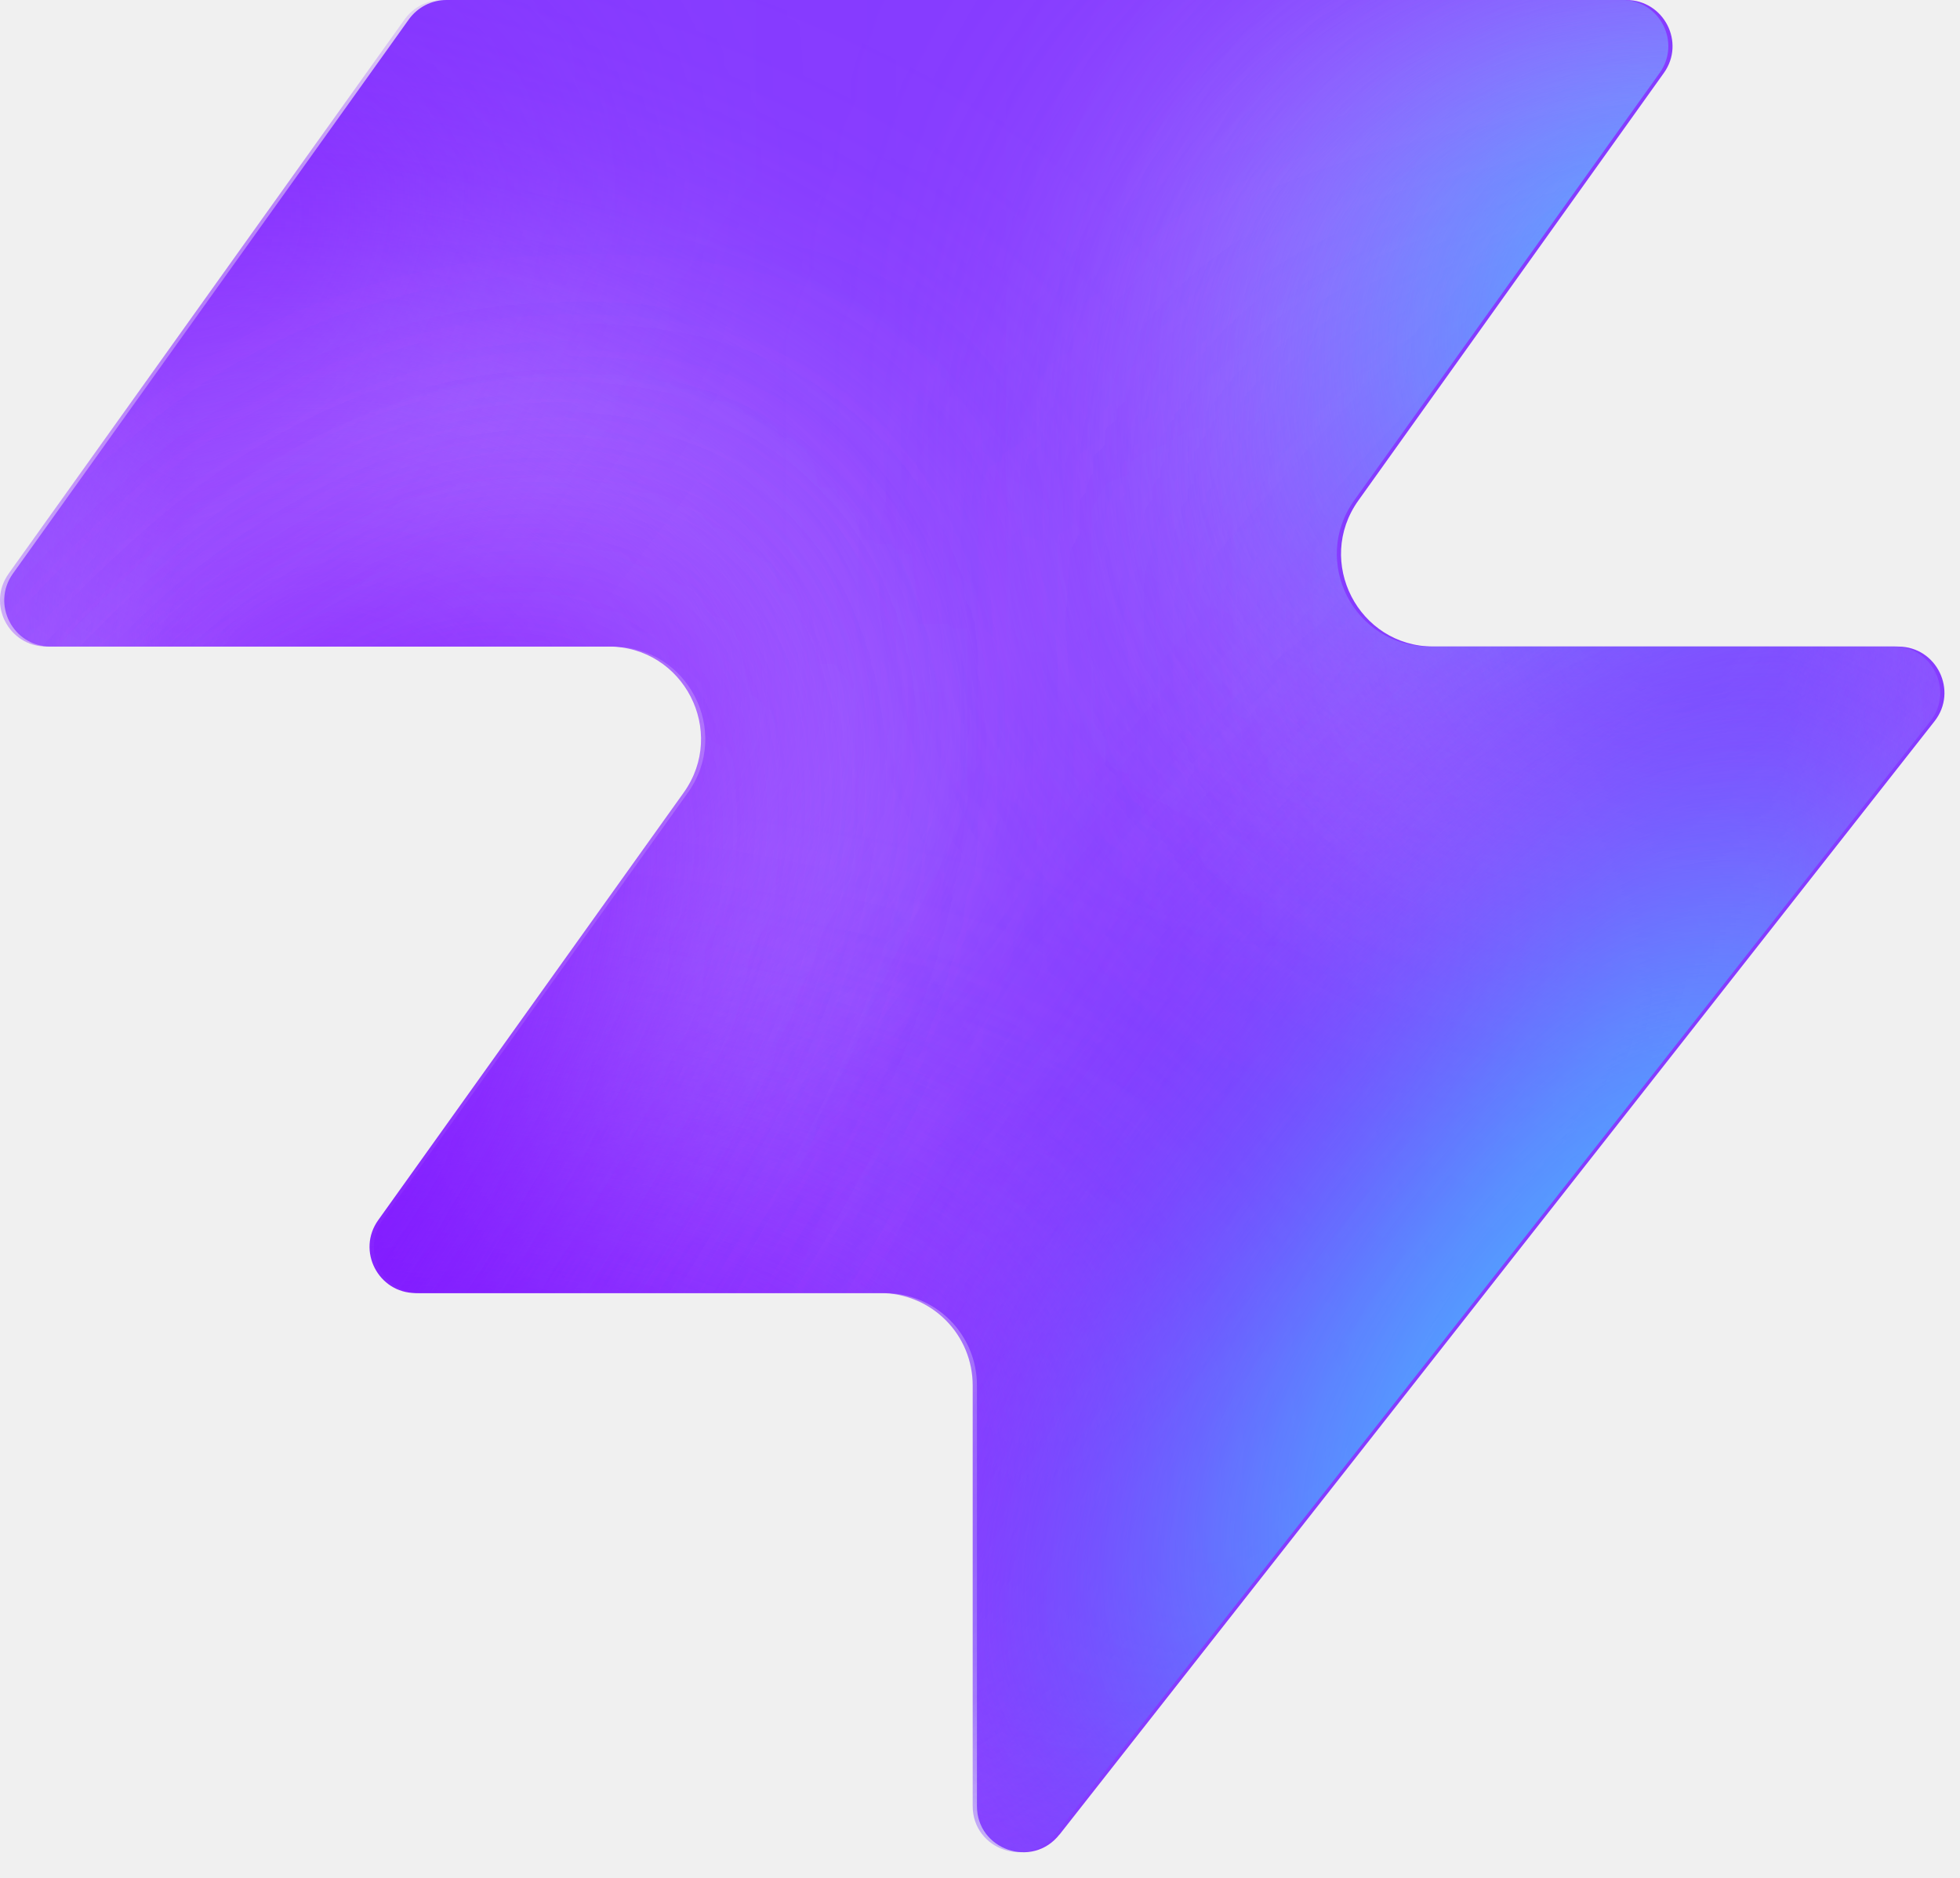
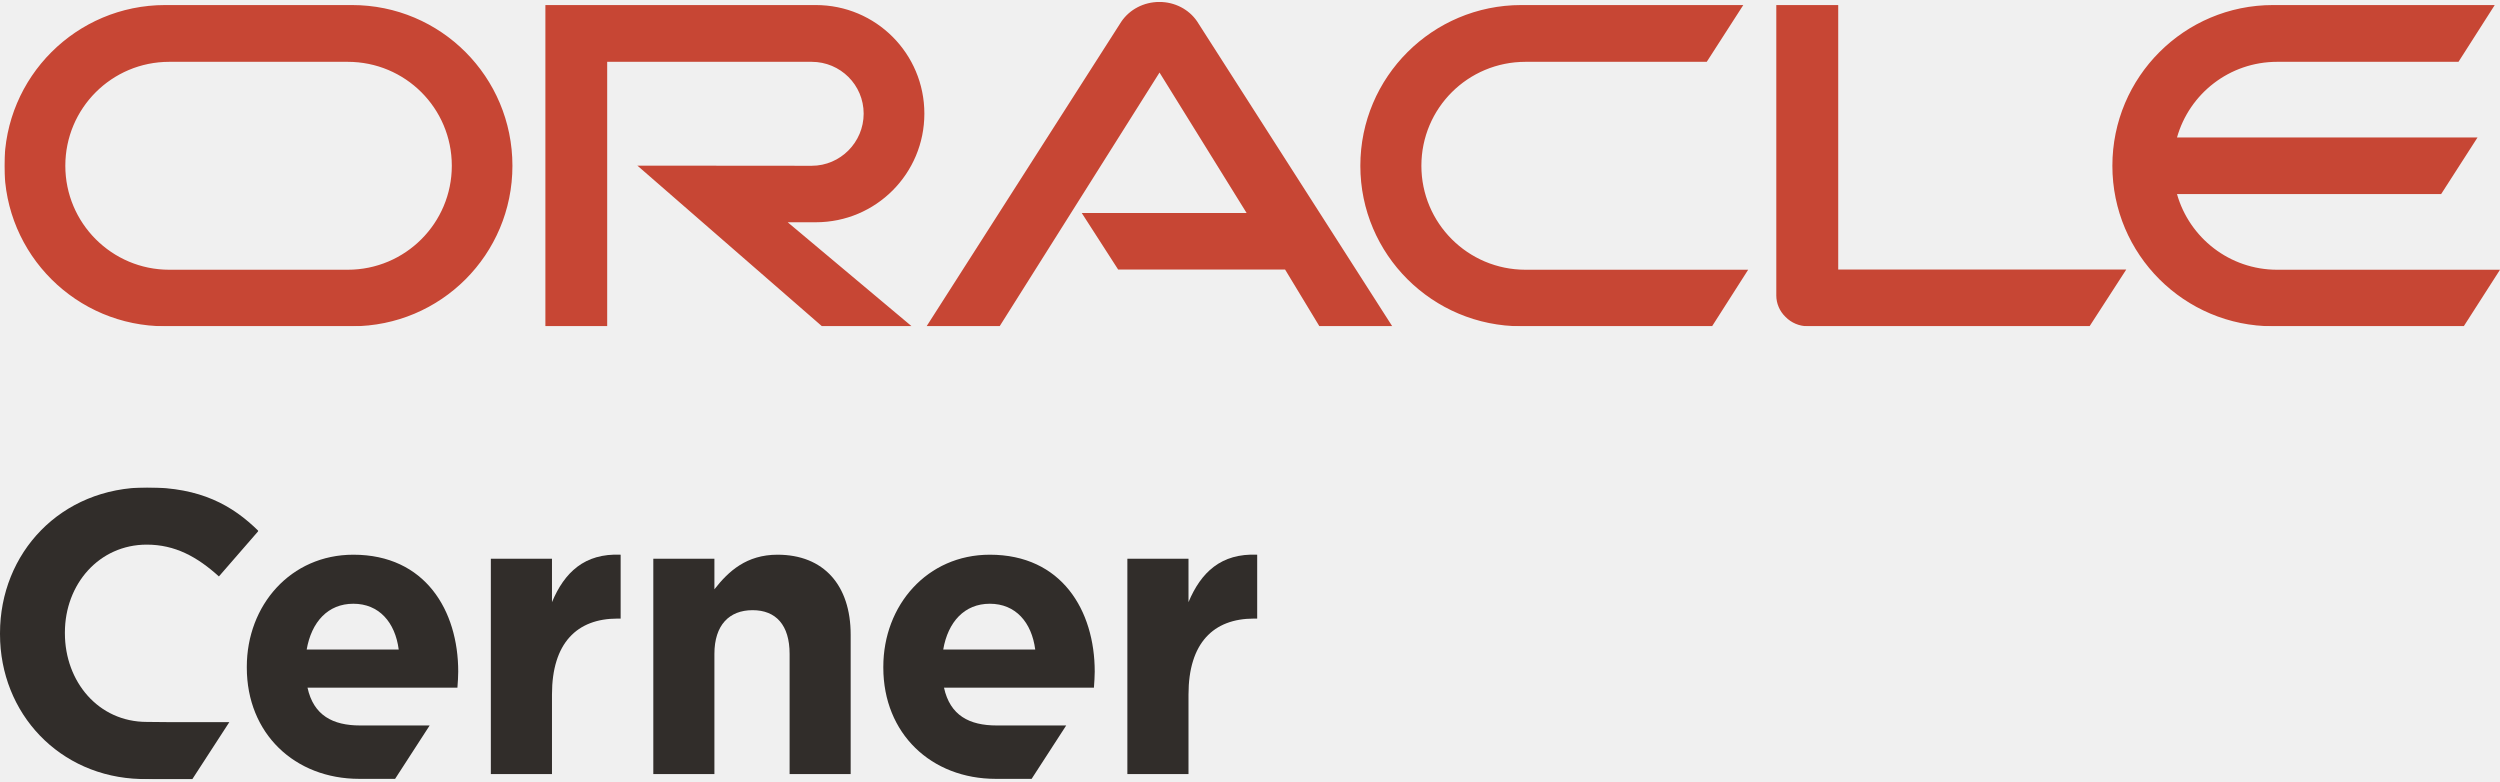
- <svg xmlns="http://www.w3.org/2000/svg" width="48" height="46" fill="none" viewBox="0 0 48 46">
-   <path fill="#863bff" d="M25.946 44.938c-.664.845-2.021.375-2.021-.698V33.937a2.26 2.26 0 0 0-2.262-2.262H10.287c-.92 0-1.456-1.04-.92-1.788l7.48-10.471c1.07-1.497 0-3.578-1.842-3.578H1.237c-.92 0-1.456-1.04-.92-1.788L10.013.474c.214-.297.556-.474.92-.474h28.894c.92 0 1.456 1.04.92 1.788l-7.48 10.471c-1.07 1.498 0 3.579 1.842 3.579h11.377c.943 0 1.473 1.088.89 1.83L25.947 44.94z" style="fill:#863bff;fill:color(display-p3 .525 .23 1);fill-opacity:1" />
-   <mask id="a" width="48" height="46" x="0" y="0" maskUnits="userSpaceOnUse" style="mask-type:alpha">
-     <path fill="#000" d="M25.842 44.938c-.664.844-2.021.375-2.021-.698V33.937a2.26 2.26 0 0 0-2.262-2.262H10.183c-.92 0-1.456-1.04-.92-1.788l7.48-10.471c1.07-1.498 0-3.579-1.842-3.579H1.133c-.92 0-1.456-1.04-.92-1.787L9.91.473c.214-.297.556-.474.92-.474h28.894c.92 0 1.456 1.04.92 1.788l-7.48 10.471c-1.07 1.498 0 3.578 1.842 3.578h11.377c.943 0 1.473 1.088.89 1.832L25.843 44.94z" style="fill:#000;fill-opacity:1" />
-   </mask>
-   <g mask="url(#a)">
-     <g filter="url(#b)">
-       <ellipse cx="5.508" cy="14.704" fill="#ede6ff" rx="5.508" ry="14.704" style="fill:#ede6ff;fill:color(display-p3 .927 .903 1);fill-opacity:1" transform="matrix(.00324 1 1 -.00324 -4.47 31.516)" />
-     </g>
-     <g filter="url(#c)">
-       <ellipse cx="10.399" cy="29.851" fill="#ede6ff" rx="10.399" ry="29.851" style="fill:#ede6ff;fill:color(display-p3 .927 .903 1);fill-opacity:1" transform="matrix(.00324 1 1 -.00324 -39.328 7.883)" />
-     </g>
-     <g filter="url(#d)">
-       <ellipse cx="5.508" cy="30.487" fill="#7e14ff" rx="5.508" ry="30.487" style="fill:#7e14ff;fill:color(display-p3 .492 .077 1);fill-opacity:1" transform="rotate(89.814 -25.913 -14.639)scale(1 -1)" />
-     </g>
-     <g filter="url(#e)">
-       <ellipse cx="5.508" cy="30.599" fill="#7e14ff" rx="5.508" ry="30.599" style="fill:#7e14ff;fill:color(display-p3 .492 .077 1);fill-opacity:1" transform="rotate(89.814 -32.644 -3.334)scale(1 -1)" />
-     </g>
-     <g filter="url(#f)">
-       <ellipse cx="5.508" cy="30.599" fill="#7e14ff" rx="5.508" ry="30.599" style="fill:#7e14ff;fill:color(display-p3 .492 .077 1);fill-opacity:1" transform="matrix(.00324 1 1 -.00324 -34.34 30.47)" />
-     </g>
-     <g filter="url(#g)">
-       <ellipse cx="14.072" cy="22.078" fill="#ede6ff" rx="14.072" ry="22.078" style="fill:#ede6ff;fill:color(display-p3 .927 .903 1);fill-opacity:1" transform="rotate(93.35 24.506 48.493)scale(-1 1)" />
-     </g>
-     <g filter="url(#h)">
-       <ellipse cx="3.47" cy="21.501" fill="#7e14ff" rx="3.47" ry="21.501" style="fill:#7e14ff;fill:color(display-p3 .492 .077 1);fill-opacity:1" transform="rotate(89.009 28.708 47.59)scale(-1 1)" />
-     </g>
-     <g filter="url(#i)">
-       <ellipse cx="3.47" cy="21.501" fill="#7e14ff" rx="3.47" ry="21.501" style="fill:#7e14ff;fill:color(display-p3 .492 .077 1);fill-opacity:1" transform="rotate(89.009 28.708 47.59)scale(-1 1)" />
-     </g>
-     <g filter="url(#j)">
-       <ellipse cx=".387" cy="8.972" fill="#7e14ff" rx="4.407" ry="29.108" style="fill:#7e14ff;fill:color(display-p3 .492 .077 1);fill-opacity:1" transform="rotate(39.51 .387 8.972)" />
-     </g>
-     <g filter="url(#k)">
-       <ellipse cx="47.523" cy="-6.092" fill="#7e14ff" rx="4.407" ry="29.108" style="fill:#7e14ff;fill:color(display-p3 .492 .077 1);fill-opacity:1" transform="rotate(37.892 47.523 -6.092)" />
-     </g>
-     <g filter="url(#l)">
-       <ellipse cx="41.412" cy="6.333" fill="#47bfff" rx="5.971" ry="9.665" style="fill:#47bfff;fill:color(display-p3 .28 .748 1);fill-opacity:1" transform="rotate(37.892 41.412 6.333)" />
-     </g>
-     <g filter="url(#m)">
-       <ellipse cx="-1.879" cy="38.332" fill="#7e14ff" rx="4.407" ry="29.108" style="fill:#7e14ff;fill:color(display-p3 .492 .077 1);fill-opacity:1" transform="rotate(37.892 -1.88 38.332)" />
-     </g>
-     <g filter="url(#n)">
-       <ellipse cx="-1.879" cy="38.332" fill="#7e14ff" rx="4.407" ry="29.108" style="fill:#7e14ff;fill:color(display-p3 .492 .077 1);fill-opacity:1" transform="rotate(37.892 -1.88 38.332)" />
-     </g>
-     <g filter="url(#o)">
-       <ellipse cx="35.651" cy="29.907" fill="#7e14ff" rx="4.407" ry="29.108" style="fill:#7e14ff;fill:color(display-p3 .492 .077 1);fill-opacity:1" transform="rotate(37.892 35.651 29.907)" />
-     </g>
-     <g filter="url(#p)">
-       <ellipse cx="38.418" cy="32.4" fill="#47bfff" rx="5.971" ry="15.297" style="fill:#47bfff;fill:color(display-p3 .28 .748 1);fill-opacity:1" transform="rotate(37.892 38.418 32.4)" />
+ <svg xmlns="http://www.w3.org/2000/svg" xmlns:xlink="http://www.w3.org/1999/xlink" width="240px" height="75px" viewBox="0 0 640 199" version="1.1">
+   <defs>
+     <polygon id="path-1" points="0 0 638.879 0 638.879 83.025 0 83.025" />
+     <polygon id="path-3" points="0 0 66.162 0 66.162 74.723 0 74.723" />
+   </defs>
+   <g id="Page-1" stroke="none" stroke-width="1" fill="none" fill-rule="evenodd">
+     <g id="flywire-oracle-cerner-together" transform="translate(-974, -100)">
+       <g id="Partnership-Module" transform="translate(50, 0)">
+         <g id="Oracle-Cerner-Stacked" transform="translate(924, 100)">
+           <g id="Group-3" transform="translate(1.121217, 0)">
+             <mask id="mask-2" fill="white">
+               <use xlink:href="#path-1" />
+             </mask>
+             <g id="Clip-2" />
+             <path d="M581.828,68.554 C569.64,68.554 559.365,60.375 556.192,49.189 L623.807,49.189 L633.125,34.693 L556.192,34.693 C559.352,23.481 569.64,15.327 581.828,15.327 L628.252,15.327 L637.532,0.793 L580.77,0.793 C558.068,0.793 539.647,19.202 539.647,41.94 C539.647,64.654 558.068,83.025 580.77,83.025 L629.599,83.025 L638.879,68.554 L581.828,68.554 L581.828,68.554 Z M388.337,83.025 L437.166,83.025 L446.408,68.554 L389.42,68.554 C374.651,68.554 362.753,56.612 362.753,41.94 C362.753,27.205 374.651,15.327 389.42,15.327 L435.807,15.327 L445.162,0.793 L388.337,0.793 C365.598,0.793 347.126,19.202 347.126,41.94 C347.126,64.654 365.598,83.025 388.337,83.025 L388.337,83.025 Z M87.893,68.554 L42.212,68.554 C27.512,68.554 15.601,56.612 15.601,41.94 C15.601,27.205 27.512,15.327 42.212,15.327 L87.893,15.327 C102.644,15.327 114.543,27.205 114.543,41.94 C114.543,56.612 102.644,68.554 87.893,68.554 L87.893,68.554 Z M41.162,83.025 L88.989,83.025 C111.741,83.025 130.061,64.654 130.061,41.94 C130.061,19.202 111.741,0.793 88.989,0.793 L41.162,0.793 C18.434,0.793 0,19.202 0,41.94 C0,64.654 18.434,83.025 41.162,83.025 L41.162,83.025 Z M207.725,56.399 C223.13,56.399 235.517,43.941 235.517,28.59 C235.517,13.237 223.13,0.793 207.725,0.793 L138.498,0.793 L138.498,83.025 L154.319,83.025 L154.319,15.327 L206.673,15.327 C214.021,15.327 219.976,21.253 219.976,28.59 C219.976,35.913 214.021,41.94 206.673,41.94 L162.056,41.902 L209.311,83.025 L232.268,83.025 L200.529,56.399 L207.725,56.399 L207.725,56.399 Z M469.464,68.504 L469.464,0.793 L453.611,0.793 L453.611,75.16 C453.611,77.186 454.467,79.175 455.953,80.609 C457.464,82.17 459.541,83.025 461.72,83.025 L533.805,83.025 L543.198,68.504 L469.464,68.504 L469.464,68.504 Z M275.809,54.033 L318.016,54.033 L295.716,18.07 L254.782,83.025 L236.083,83.025 L285.92,5.071 C288.048,1.913 291.7,-0 295.691,-0 C299.594,-0 303.182,1.85 305.31,4.932 L355.298,83.025 L336.65,83.025 L327.862,68.504 L285.127,68.504 L275.809,54.033 Z" id="Fill-1" fill="#C74634" mask="url(#mask-2)" />
+           </g>
+           <path d="M90.458,154.058 C97.03,154.058 101.156,158.793 102.072,165.779 L78.512,165.779 C79.75,158.686 83.965,154.058 90.458,154.058 L90.458,154.058 Z M109.992,185.22 L92.195,185.22 C85.205,185.22 80.267,182.641 78.722,175.544 L117.098,175.544 C117.205,174.105 117.305,172.669 117.305,171.433 C117.305,155.801 108.87,141.505 90.458,141.505 C74.398,141.505 63.183,154.459 63.183,170.195 L63.183,170.408 C63.183,187.27 75.421,198.888 91.998,198.888 L101.147,198.888 L109.992,185.22 Z" id="Fill-4" fill="#312D2A" />
+           <path d="M125.656,142.532 L141.307,142.532 L141.307,153.649 C144.496,146.032 149.643,141.098 158.885,141.504 L158.885,157.858 L158.078,157.858 C147.684,157.858 141.307,164.134 141.307,177.291 L141.307,197.657 L125.656,197.657 L125.656,142.532 Z" id="Fill-6" fill="#312D2A" />
+           <path d="M253.394,154.058 C259.979,154.058 264.105,158.793 265.019,165.779 L241.466,165.779 C242.688,158.686 246.917,154.058 253.394,154.058 L253.394,154.058 Z M272.948,185.22 L255.146,185.22 C248.136,185.22 243.212,182.641 241.663,175.544 L280.045,175.544 C280.143,174.105 280.25,172.669 280.25,171.433 C280.25,155.801 271.815,141.505 253.394,141.505 C237.345,141.505 226.129,154.459 226.129,170.195 L226.129,170.408 C226.129,187.27 238.369,198.888 254.934,198.888 L264.094,198.888 L272.948,185.22 Z" id="Fill-8" fill="#312D2A" />
+           <path d="M288.606,142.532 L304.257,142.532 L304.257,153.649 C307.439,146.032 312.59,141.098 321.84,141.504 L321.84,157.858 L321.011,157.858 C310.62,157.858 304.257,164.134 304.257,177.291 L304.257,197.657 L288.606,197.657 L288.606,142.532 Z" id="Fill-10" fill="#312D2A" />
+           <path d="M182.888,197.657 L167.247,197.657 L167.247,142.533 L182.888,142.533 L182.888,150.363 C186.497,145.727 191.118,141.505 199.049,141.505 C210.885,141.505 217.771,149.33 217.771,161.978 L217.771,197.657 L202.139,197.657 L202.139,166.902 C202.139,159.502 198.634,155.705 192.663,155.705 C186.7,155.705 182.888,159.502 182.888,166.902 L182.888,197.657 Z" id="Fill-12" fill="#312D2A" />
+           <g id="Group-16" transform="translate(0, 124.2772)">
+             <mask id="mask-4" fill="white">
+               <use xlink:href="#path-3" />
+             </mask>
+             <g id="Clip-15" />
+             <path d="M42.947,60.084 L58.712,60.084 L49.211,74.723 L39.93,74.723 L35.953,74.65 C15.245,74.083 -0,57.913 -0,37.547 L-0,37.34 C-0,16.812 15.485,0 37.668,0 C51.301,0 59.454,4.54 66.162,11.144 L56.039,22.791 C50.472,17.747 44.799,14.649 37.569,14.649 C25.386,14.649 16.614,24.756 16.614,37.136 L16.614,37.34 C16.614,49.719 25.181,60.033 37.569,60.033 L42.947,60.084 Z" id="Fill-14" fill="#312D2A" mask="url(#mask-4)" />
+           </g>
+         </g>
+       </g>
    </g>
  </g>
-   <defs>
-     <filter id="b" width="60.045" height="41.654" x="-19.77" y="16.149" color-interpolation-filters="sRGB" filterUnits="userSpaceOnUse">
-       <feFlood flood-opacity="0" result="BackgroundImageFix" />
-       <feBlend in="SourceGraphic" in2="BackgroundImageFix" result="shape" />
-       <feGaussianBlur result="effect1_foregroundBlur_2002_17158" stdDeviation="7.659" />
-     </filter>
-     <filter id="c" width="90.34" height="51.437" x="-54.613" y="-7.533" color-interpolation-filters="sRGB" filterUnits="userSpaceOnUse">
-       <feFlood flood-opacity="0" result="BackgroundImageFix" />
-       <feBlend in="SourceGraphic" in2="BackgroundImageFix" result="shape" />
-       <feGaussianBlur result="effect1_foregroundBlur_2002_17158" stdDeviation="7.659" />
-     </filter>
-     <filter id="d" width="79.355" height="29.4" x="-49.64" y="2.03" color-interpolation-filters="sRGB" filterUnits="userSpaceOnUse">
-       <feFlood flood-opacity="0" result="BackgroundImageFix" />
-       <feBlend in="SourceGraphic" in2="BackgroundImageFix" result="shape" />
-       <feGaussianBlur result="effect1_foregroundBlur_2002_17158" stdDeviation="4.596" />
-     </filter>
-     <filter id="e" width="79.579" height="29.4" x="-45.045" y="20.029" color-interpolation-filters="sRGB" filterUnits="userSpaceOnUse">
-       <feFlood flood-opacity="0" result="BackgroundImageFix" />
-       <feBlend in="SourceGraphic" in2="BackgroundImageFix" result="shape" />
-       <feGaussianBlur result="effect1_foregroundBlur_2002_17158" stdDeviation="4.596" />
-     </filter>
-     <filter id="f" width="79.579" height="29.4" x="-43.513" y="21.178" color-interpolation-filters="sRGB" filterUnits="userSpaceOnUse">
-       <feFlood flood-opacity="0" result="BackgroundImageFix" />
-       <feBlend in="SourceGraphic" in2="BackgroundImageFix" result="shape" />
-       <feGaussianBlur result="effect1_foregroundBlur_2002_17158" stdDeviation="4.596" />
-     </filter>
-     <filter id="g" width="74.749" height="58.852" x="15.756" y="-17.901" color-interpolation-filters="sRGB" filterUnits="userSpaceOnUse">
-       <feFlood flood-opacity="0" result="BackgroundImageFix" />
-       <feBlend in="SourceGraphic" in2="BackgroundImageFix" result="shape" />
-       <feGaussianBlur result="effect1_foregroundBlur_2002_17158" stdDeviation="7.659" />
-     </filter>
-     <filter id="h" width="61.377" height="25.362" x="23.548" y="2.284" color-interpolation-filters="sRGB" filterUnits="userSpaceOnUse">
-       <feFlood flood-opacity="0" result="BackgroundImageFix" />
-       <feBlend in="SourceGraphic" in2="BackgroundImageFix" result="shape" />
-       <feGaussianBlur result="effect1_foregroundBlur_2002_17158" stdDeviation="4.596" />
-     </filter>
-     <filter id="i" width="61.377" height="25.362" x="23.548" y="2.284" color-interpolation-filters="sRGB" filterUnits="userSpaceOnUse">
-       <feFlood flood-opacity="0" result="BackgroundImageFix" />
-       <feBlend in="SourceGraphic" in2="BackgroundImageFix" result="shape" />
-       <feGaussianBlur result="effect1_foregroundBlur_2002_17158" stdDeviation="4.596" />
-     </filter>
-     <filter id="j" width="56.045" height="63.649" x="-27.636" y="-22.853" color-interpolation-filters="sRGB" filterUnits="userSpaceOnUse">
-       <feFlood flood-opacity="0" result="BackgroundImageFix" />
-       <feBlend in="SourceGraphic" in2="BackgroundImageFix" result="shape" />
-       <feGaussianBlur result="effect1_foregroundBlur_2002_17158" stdDeviation="4.596" />
-     </filter>
-     <filter id="k" width="54.814" height="64.646" x="20.116" y="-38.415" color-interpolation-filters="sRGB" filterUnits="userSpaceOnUse">
-       <feFlood flood-opacity="0" result="BackgroundImageFix" />
-       <feBlend in="SourceGraphic" in2="BackgroundImageFix" result="shape" />
-       <feGaussianBlur result="effect1_foregroundBlur_2002_17158" stdDeviation="4.596" />
-     </filter>
-     <filter id="l" width="33.541" height="35.313" x="24.641" y="-11.323" color-interpolation-filters="sRGB" filterUnits="userSpaceOnUse">
-       <feFlood flood-opacity="0" result="BackgroundImageFix" />
-       <feBlend in="SourceGraphic" in2="BackgroundImageFix" result="shape" />
-       <feGaussianBlur result="effect1_foregroundBlur_2002_17158" stdDeviation="4.596" />
-     </filter>
-     <filter id="m" width="54.814" height="64.646" x="-29.286" y="6.009" color-interpolation-filters="sRGB" filterUnits="userSpaceOnUse">
-       <feFlood flood-opacity="0" result="BackgroundImageFix" />
-       <feBlend in="SourceGraphic" in2="BackgroundImageFix" result="shape" />
-       <feGaussianBlur result="effect1_foregroundBlur_2002_17158" stdDeviation="4.596" />
-     </filter>
-     <filter id="n" width="54.814" height="64.646" x="-29.286" y="6.009" color-interpolation-filters="sRGB" filterUnits="userSpaceOnUse">
-       <feFlood flood-opacity="0" result="BackgroundImageFix" />
-       <feBlend in="SourceGraphic" in2="BackgroundImageFix" result="shape" />
-       <feGaussianBlur result="effect1_foregroundBlur_2002_17158" stdDeviation="4.596" />
-     </filter>
-     <filter id="o" width="54.814" height="64.646" x="8.244" y="-2.416" color-interpolation-filters="sRGB" filterUnits="userSpaceOnUse">
-       <feFlood flood-opacity="0" result="BackgroundImageFix" />
-       <feBlend in="SourceGraphic" in2="BackgroundImageFix" result="shape" />
-       <feGaussianBlur result="effect1_foregroundBlur_2002_17158" stdDeviation="4.596" />
-     </filter>
-     <filter id="p" width="39.409" height="43.623" x="18.713" y="10.588" color-interpolation-filters="sRGB" filterUnits="userSpaceOnUse">
-       <feFlood flood-opacity="0" result="BackgroundImageFix" />
-       <feBlend in="SourceGraphic" in2="BackgroundImageFix" result="shape" />
-       <feGaussianBlur result="effect1_foregroundBlur_2002_17158" stdDeviation="4.596" />
-     </filter>
-   </defs>
</svg>
